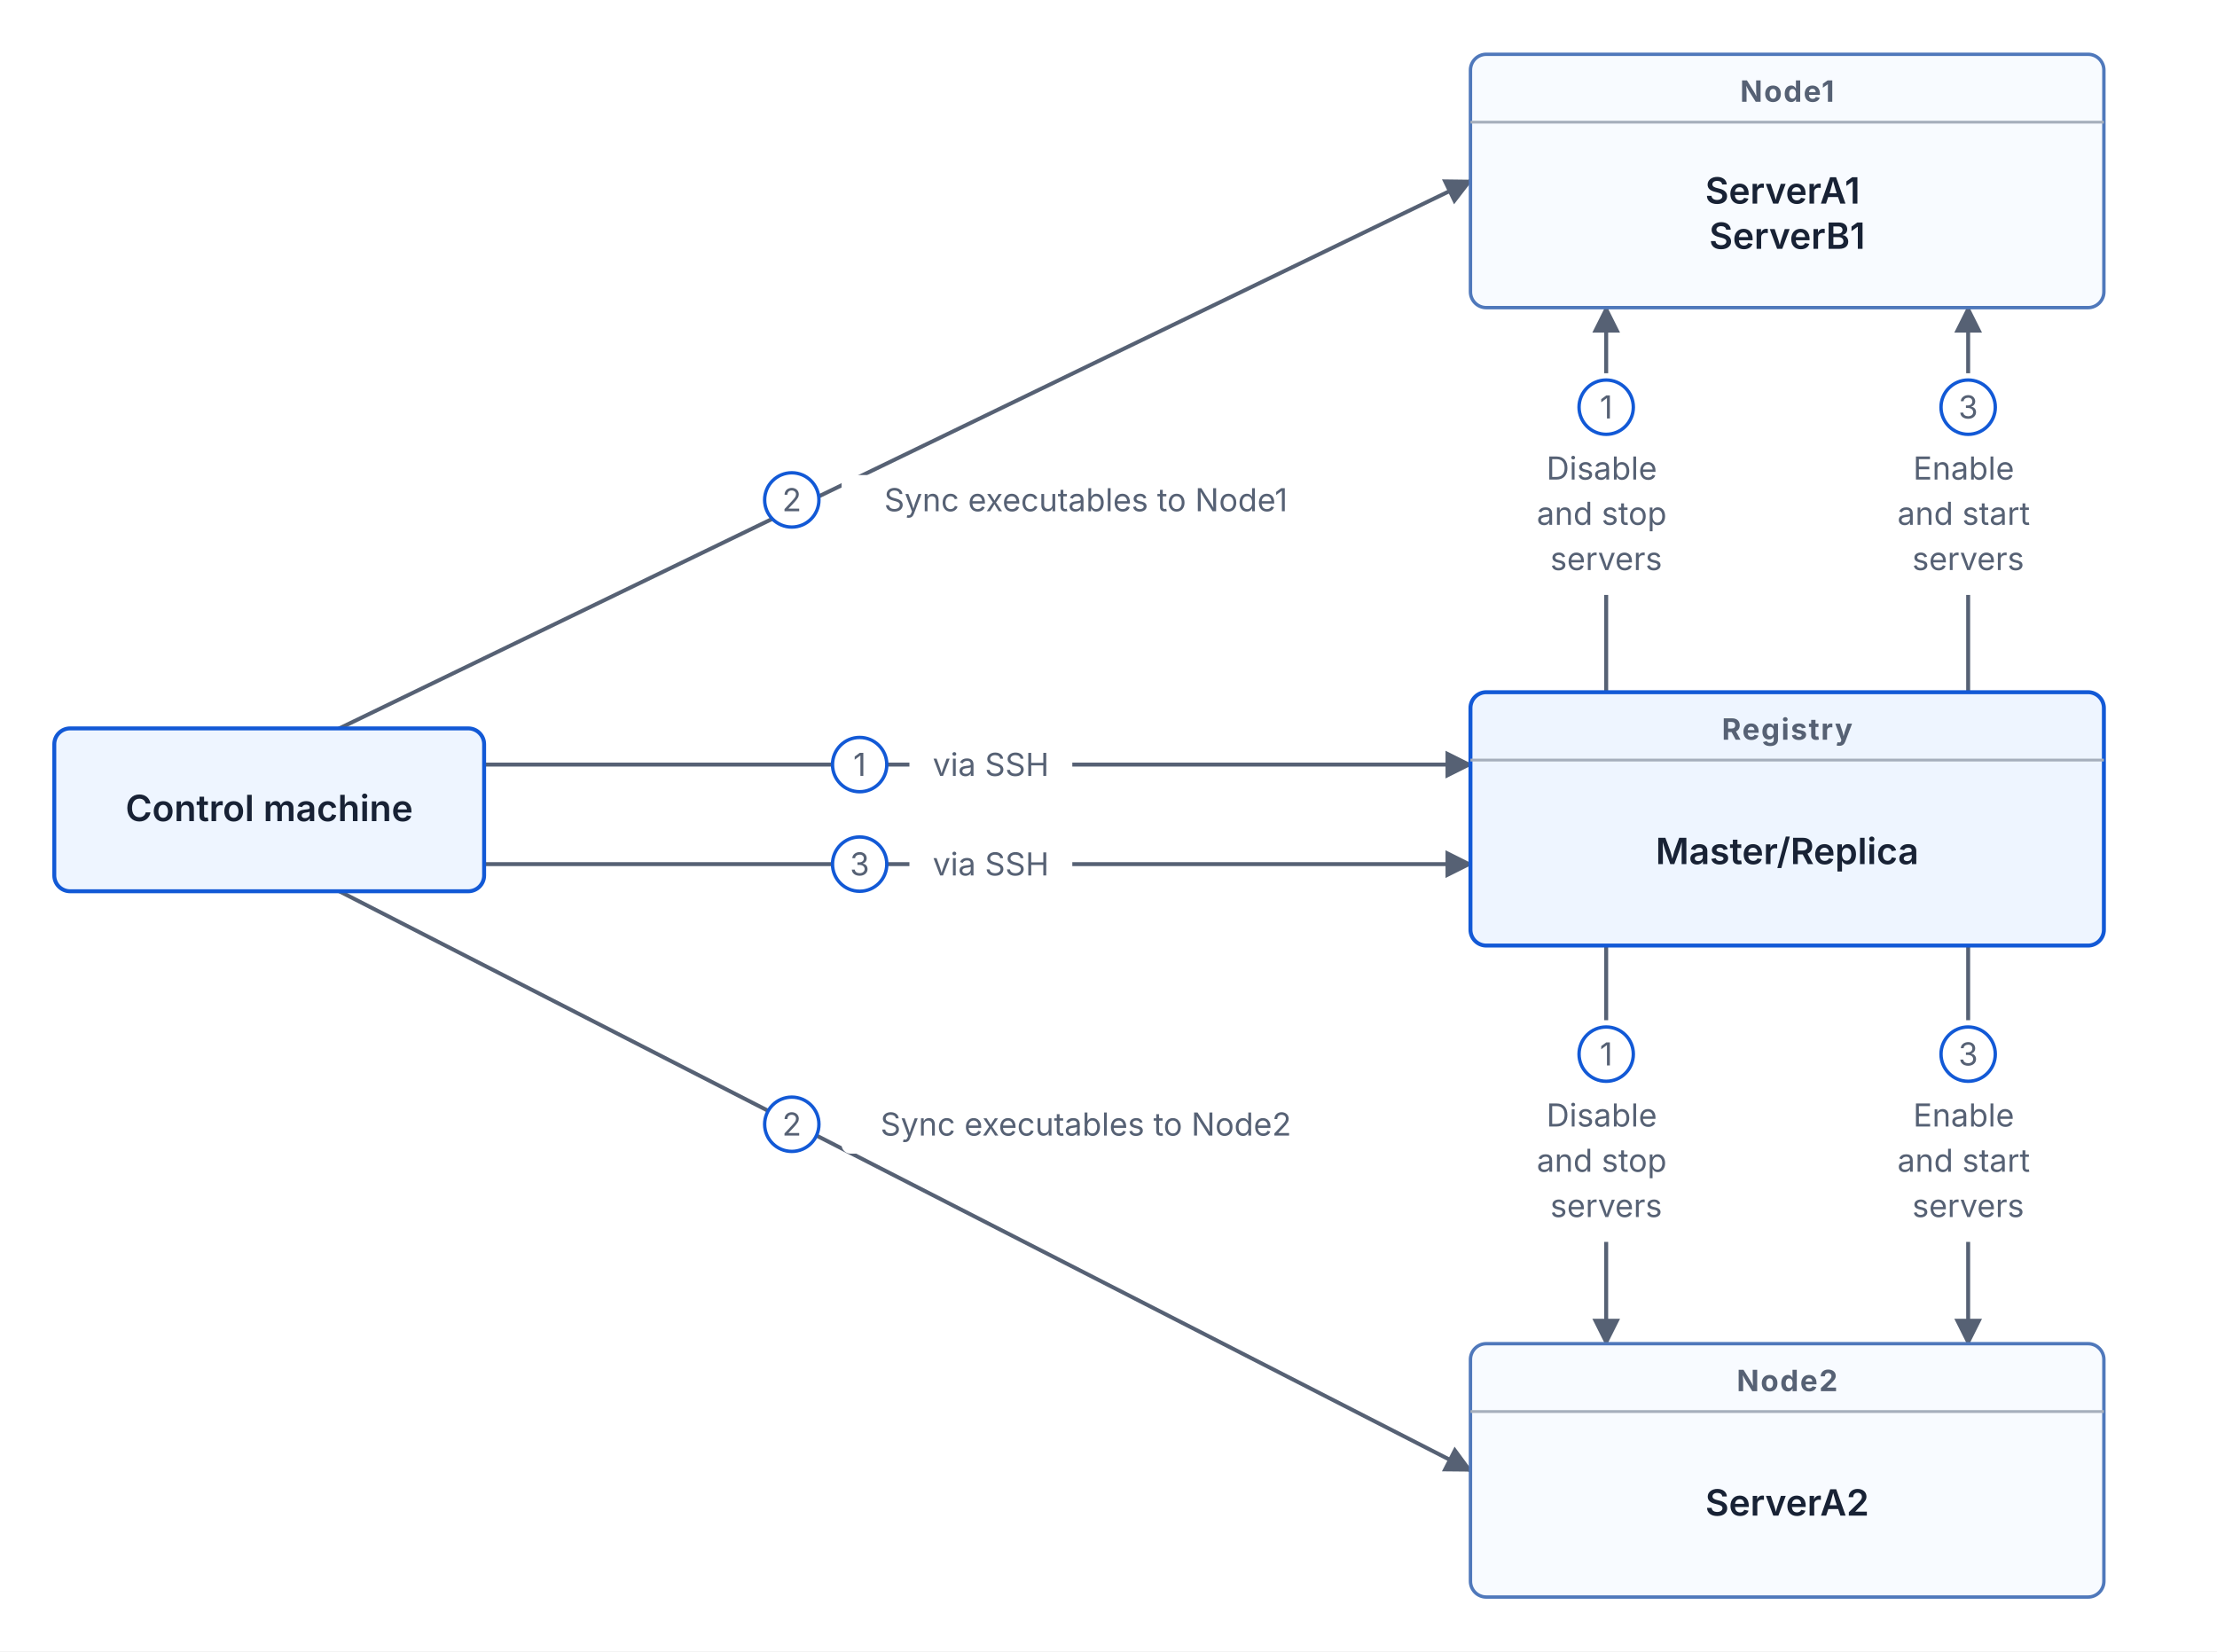
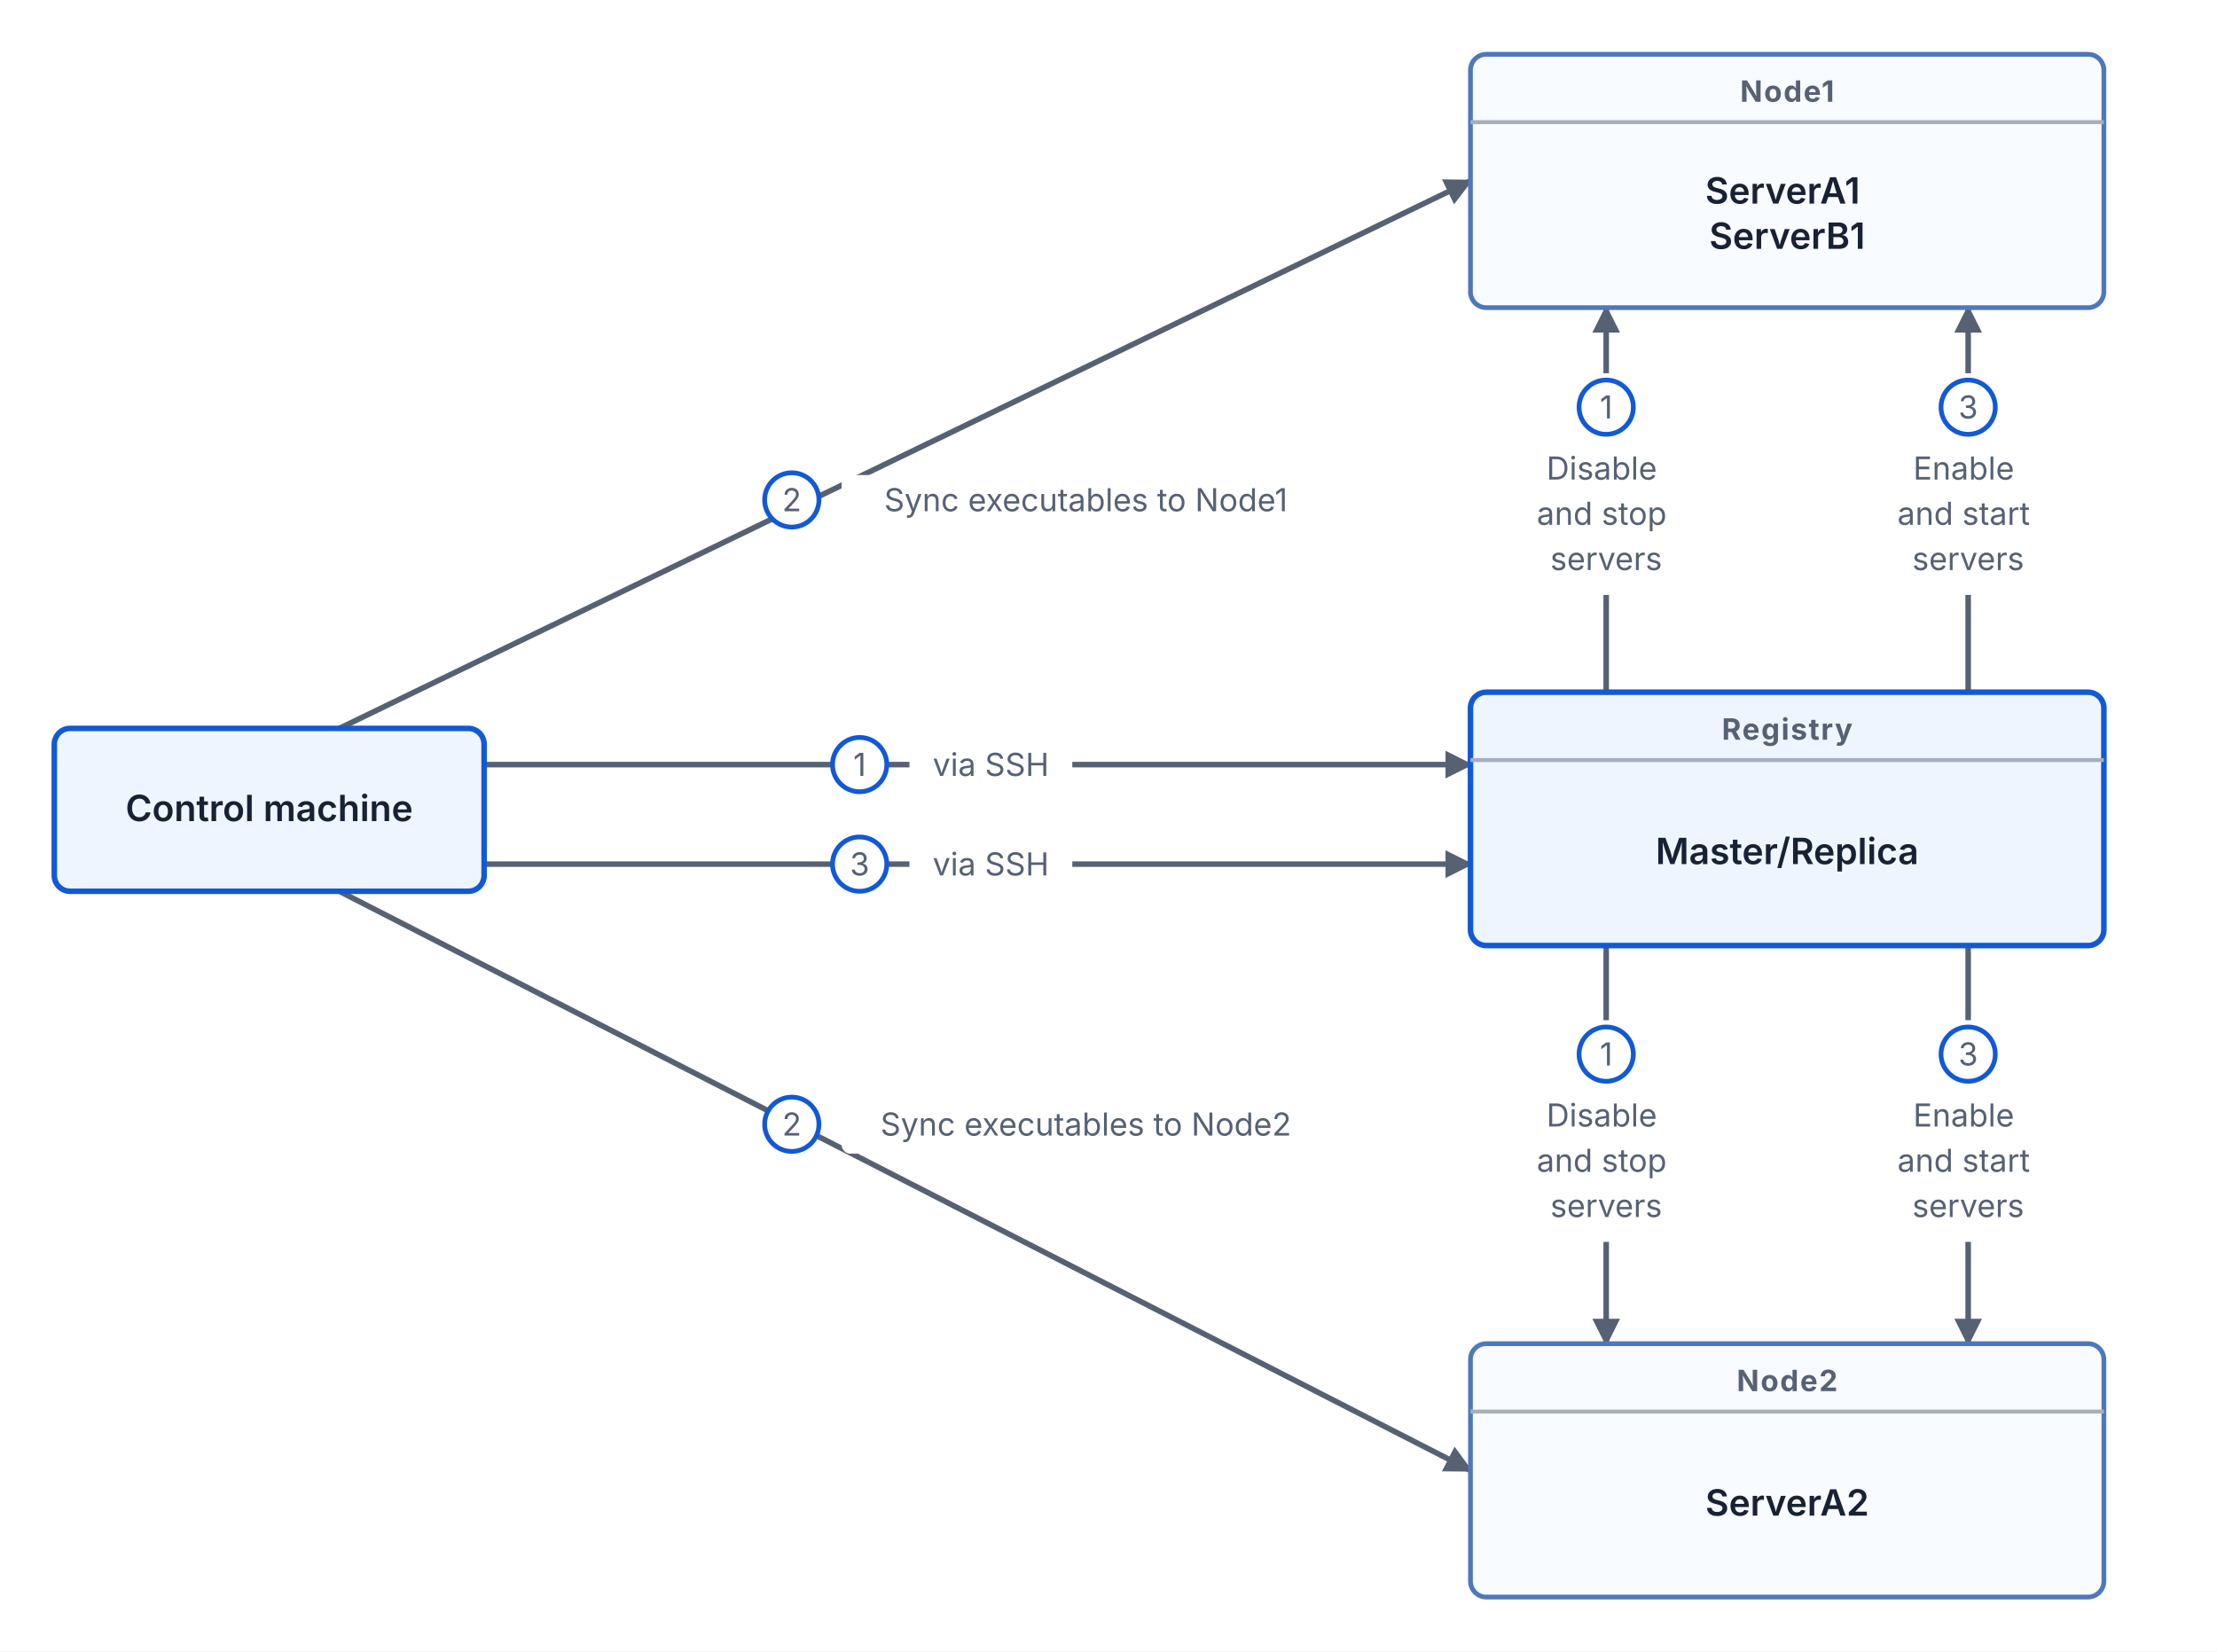
- <svg xmlns="http://www.w3.org/2000/svg" viewBox="0 0 980 730" role="img" aria-labelledby="title description">
+ <svg xmlns="http://www.w3.org/2000/svg" width="700" height="521.43" viewBox="0 0 980 730" role="img" aria-labelledby="title description">
  <defs>
    <marker id="arrow" viewBox="0 0 8 8" refX="7.2" refY="4" markerWidth="7" markerHeight="7" orient="auto-start-reverse">
      <path d="M 0 0 L 8 4 L 0 8 Z" fill="#566174" />
    </marker>
    <circle id="step-badge-shape" cx="0" cy="0" r="12" fill="#ffffff" stroke="#1259d6" stroke-width="1.5" vector-effect="non-scaling-stroke" />
  </defs>
  <style>
    text {
      fill: #182235;
      font-family: Inter, ui-sans-serif, system-ui, -apple-system, BlinkMacSystemFont, "Segoe UI", sans-serif;
    }
    .label {
      font-size: 16px;
      font-weight: 600;
      text-anchor: middle;
    }
    .annotation {
      fill: #566174;
      font-size: 14px;
      text-anchor: middle;
    }
    .badge {
      fill: #566174;
      font-size: 13px;
      font-weight: 750;
      letter-spacing: 0.05em;
      text-anchor: middle;
    }
    .api {
      fill: #f8fbff;
      stroke: #4f78bb;
      stroke-width: 1.5;
    }
    .runtime {
      fill: #eef5ff;
      stroke: #1259d6;
      stroke-width: 1.75;
    }
    .connector {
      fill: none;
      stroke: #566174;
      stroke-width: 1.75;
      stroke-linecap: round;
      stroke-linejoin: round;
    }
    .one-way {
      marker-end: url(#arrow);
    }
    .divider {
      fill: none;
      stroke: #a6afbc;
      stroke-width: 1.25;
    }
  </style>
  <rect width="980" height="730" fill="#ffffff" />
  <g id="boundaries" aria-hidden="true">
  </g>
  <g id="connectors" aria-hidden="true">
    <path class="connector one-way" d="M 214 338 L 650 338" vector-effect="non-scaling-stroke" />
    <path class="connector one-way" d="M 214 382 L 650 382" vector-effect="non-scaling-stroke" />
    <path class="connector one-way" d="M 150 322 L 650 80" vector-effect="non-scaling-stroke" />
    <path class="connector one-way" d="M 150 394 L 650 650" vector-effect="non-scaling-stroke" />
    <path class="connector one-way" d="M 710 306 L 710 136" vector-effect="non-scaling-stroke" />
    <path class="connector one-way" d="M 870 306 L 870 136" vector-effect="non-scaling-stroke" />
    <path class="connector one-way" d="M 710 418 L 710 594" vector-effect="non-scaling-stroke" />
    <path class="connector one-way" d="M 870 418 L 870 594" vector-effect="non-scaling-stroke" />
  </g>
  <g id="components" aria-hidden="true">
    <rect class="runtime" x="24" y="322" width="190" height="72" rx="7" vector-effect="non-scaling-stroke" />
    <rect class="api" x="650" y="24" width="280" height="112" rx="7" vector-effect="non-scaling-stroke" />
    <path class="divider" d="M 650 54 H 930" vector-effect="non-scaling-stroke" />
    <rect class="runtime" x="650" y="306" width="280" height="112" rx="7" vector-effect="non-scaling-stroke" />
    <path class="divider" d="M 650 336 H 930" vector-effect="non-scaling-stroke" />
    <rect class="api" x="650" y="594" width="280" height="112" rx="7" vector-effect="non-scaling-stroke" />
    <path class="divider" d="M 650 624 H 930" vector-effect="non-scaling-stroke" />
  </g>
  <g id="labels">
    <text class="label" x="119.0" y="363.0">Control machine</text>
    <text class="badge" x="790.0" y="45">Node1</text>
    <text class="label" x="790.0" y="90.0">
      <tspan x="790.0" dy="0">ServerA1</tspan>
      <tspan x="790.0" dy="20">ServerB1</tspan>
    </text>
    <text class="badge" x="790.0" y="327">Registry</text>
    <text class="label" x="790.0" y="382.0">Master/Replica</text>
    <text class="badge" x="790.0" y="615">Node2</text>
    <text class="label" x="790.0" y="670.0">ServerA2</text>
    <use href="#step-badge-shape" x="380" y="338" />
    <text class="annotation" x="380" y="343">1</text>
    <rect x="402.0" y="327" width="72" height="24" rx="4" fill="#ffffff" />
    <text class="annotation" x="438" y="343">via SSH</text>
    <use href="#step-badge-shape" x="380" y="382" />
    <text class="annotation" x="380" y="387">3</text>
    <rect x="402.0" y="371" width="72" height="24" rx="4" fill="#ffffff" />
    <text class="annotation" x="438" y="387">via SSH</text>
    <use href="#step-badge-shape" x="350" y="221" />
    <text class="annotation" x="350" y="226">2</text>
    <rect x="372.0" y="210" width="216" height="24" rx="4" fill="#ffffff" />
    <text class="annotation" x="480" y="226">Sync executables to Node1</text>
    <use href="#step-badge-shape" x="350" y="497" />
    <text class="annotation" x="350" y="502">2</text>
    <rect x="372.0" y="486" width="216" height="24" rx="4" fill="#ffffff" />
    <text class="annotation" x="480" y="502">Sync executables to Node2</text>
    <rect x="665" y="165" width="90" height="98" fill="#ffffff" />
    <rect x="825" y="165" width="90" height="98" fill="#ffffff" />
    <use href="#step-badge-shape" x="710" y="180" />
    <text class="annotation" x="710" y="185">1</text>
    <text class="annotation" x="710" y="212">
      <tspan x="710" dy="0">Disable</tspan>
      <tspan x="710" dy="20">and stop</tspan>
      <tspan x="710" dy="20">servers</tspan>
    </text>
    <use href="#step-badge-shape" x="870" y="180" />
    <text class="annotation" x="870" y="185">3</text>
    <text class="annotation" x="870" y="212">
      <tspan x="870" dy="0">Enable</tspan>
      <tspan x="870" dy="20">and start</tspan>
      <tspan x="870" dy="20">servers</tspan>
    </text>
    <rect x="665" y="451" width="90" height="98" fill="#ffffff" />
    <rect x="825" y="451" width="90" height="98" fill="#ffffff" />
    <use href="#step-badge-shape" x="710" y="466" />
    <text class="annotation" x="710" y="471">1</text>
    <text class="annotation" x="710" y="498">
      <tspan x="710" dy="0">Disable</tspan>
      <tspan x="710" dy="20">and stop</tspan>
      <tspan x="710" dy="20">servers</tspan>
    </text>
    <use href="#step-badge-shape" x="870" y="466" />
    <text class="annotation" x="870" y="471">3</text>
    <text class="annotation" x="870" y="498">
      <tspan x="870" dy="0">Enable</tspan>
      <tspan x="870" dy="20">and start</tspan>
      <tspan x="870" dy="20">servers</tspan>
    </text>
  </g>
</svg>
